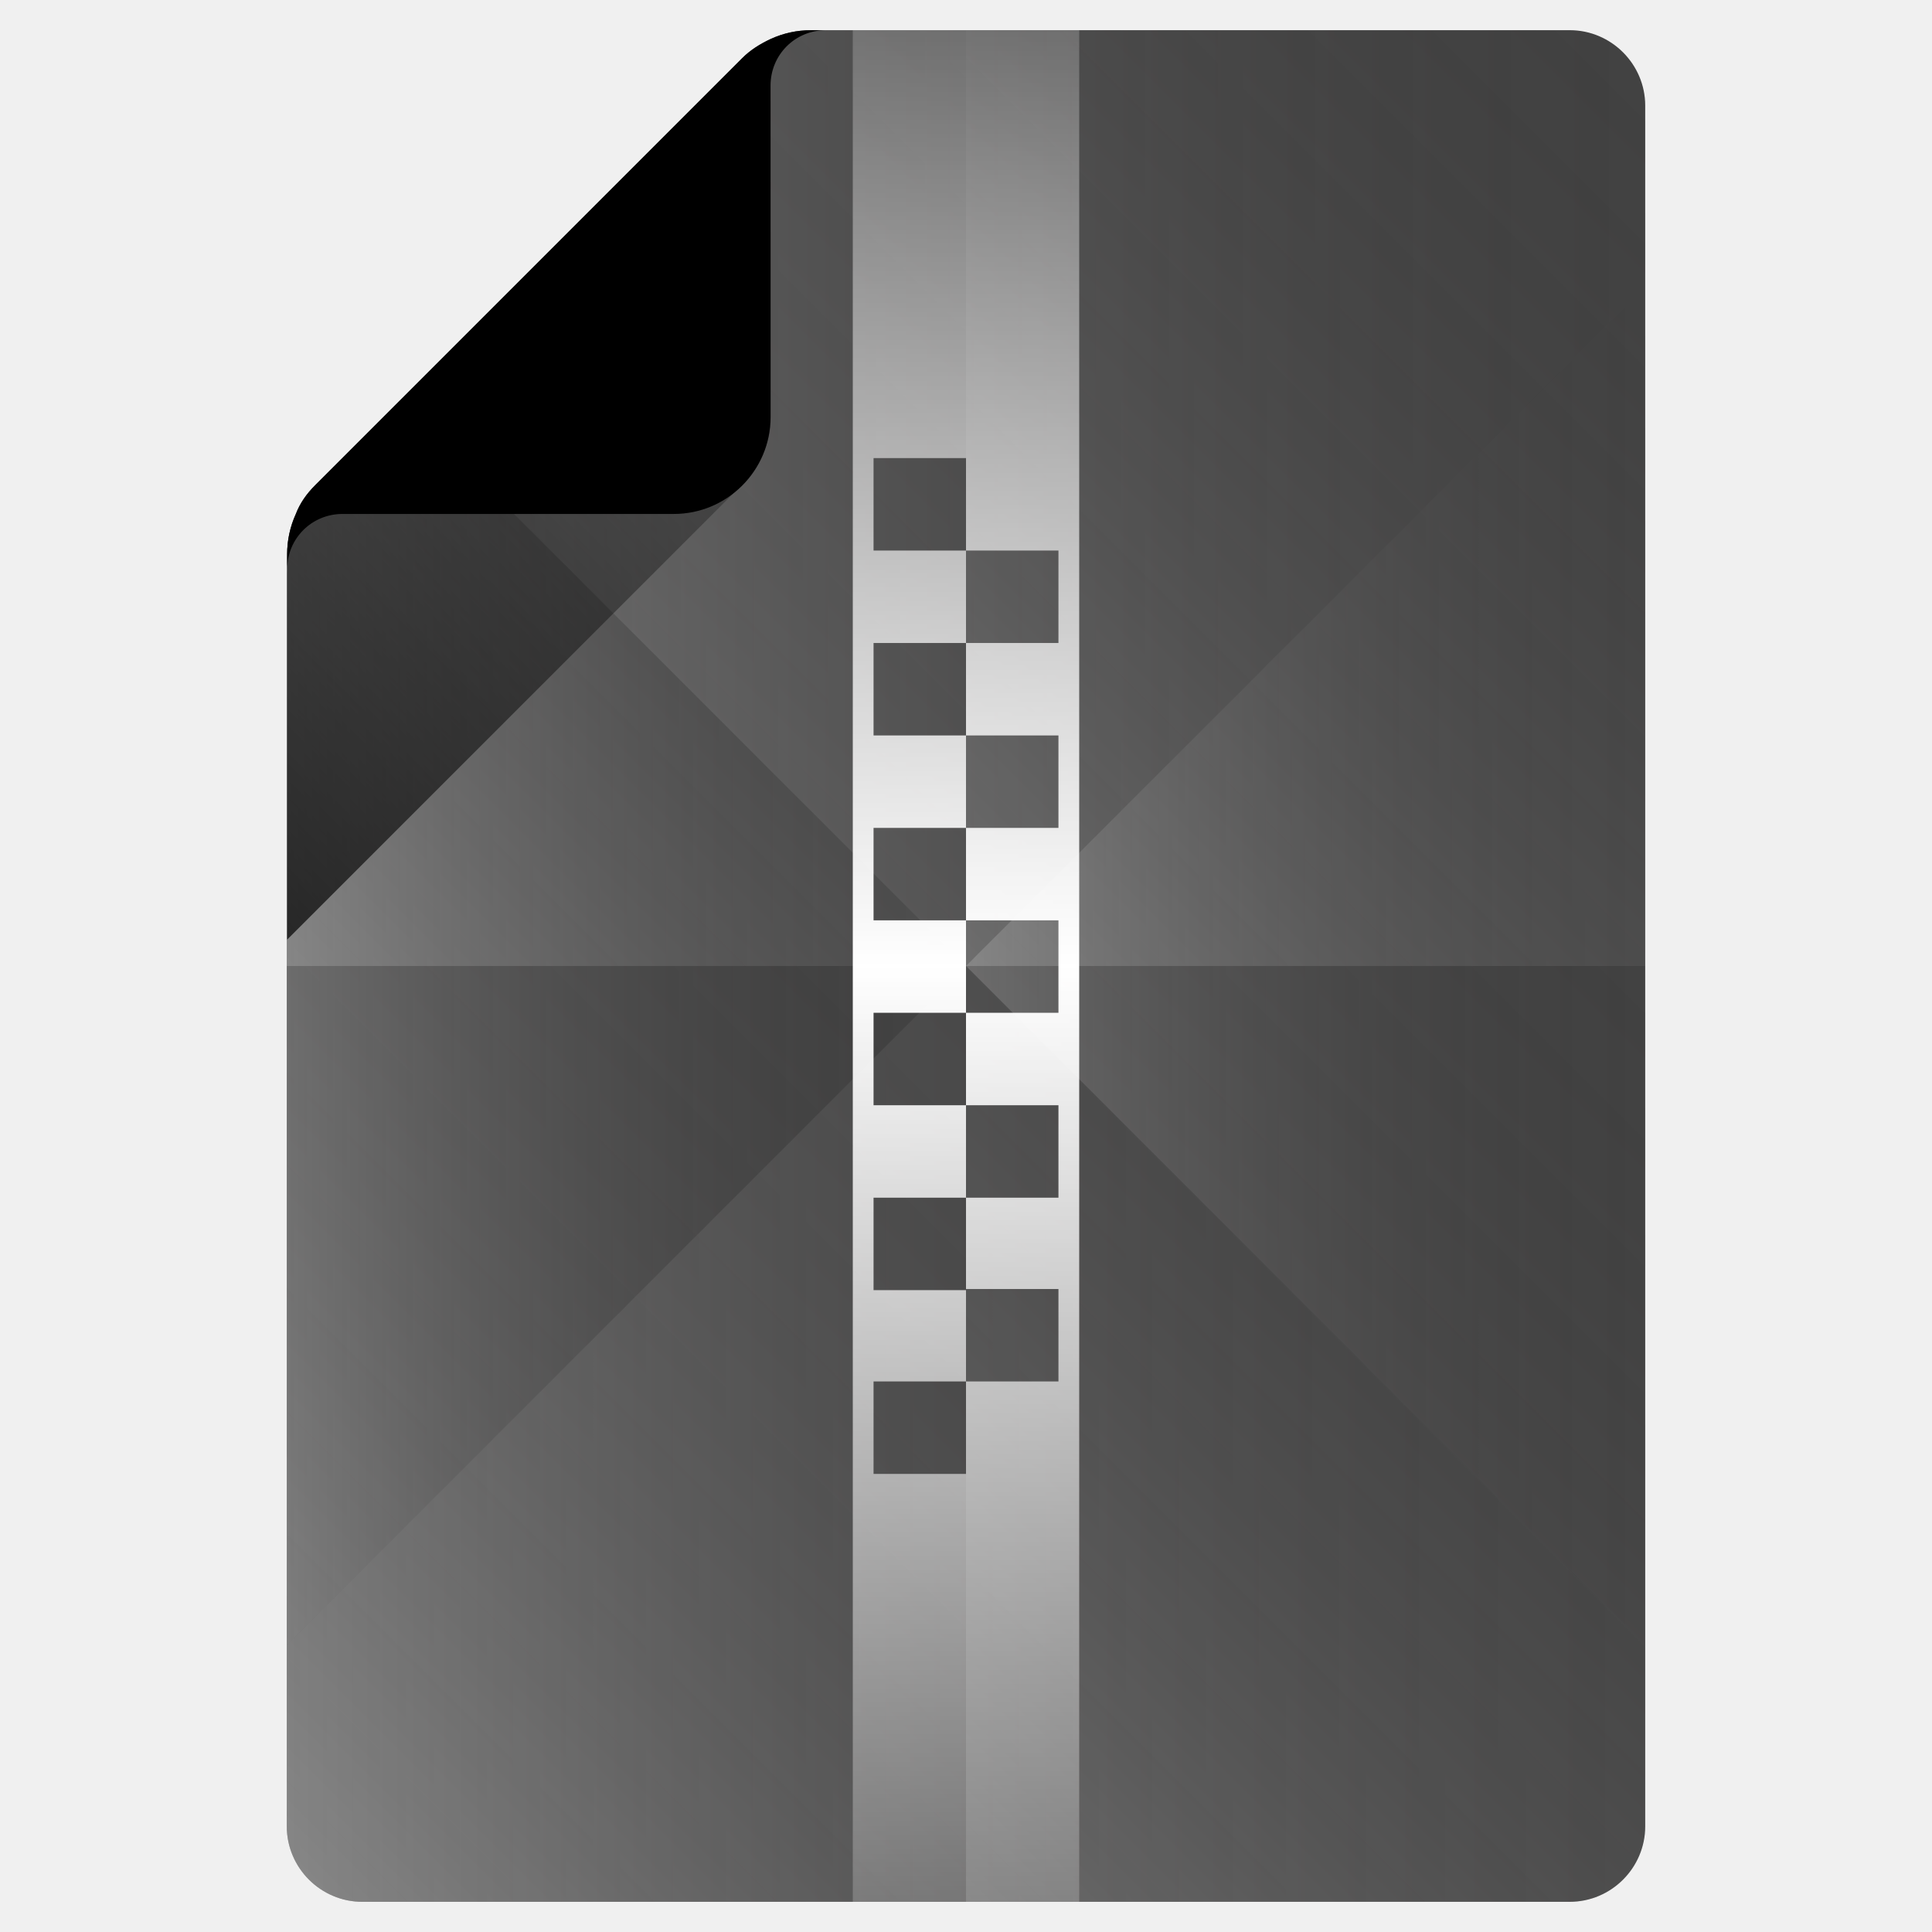
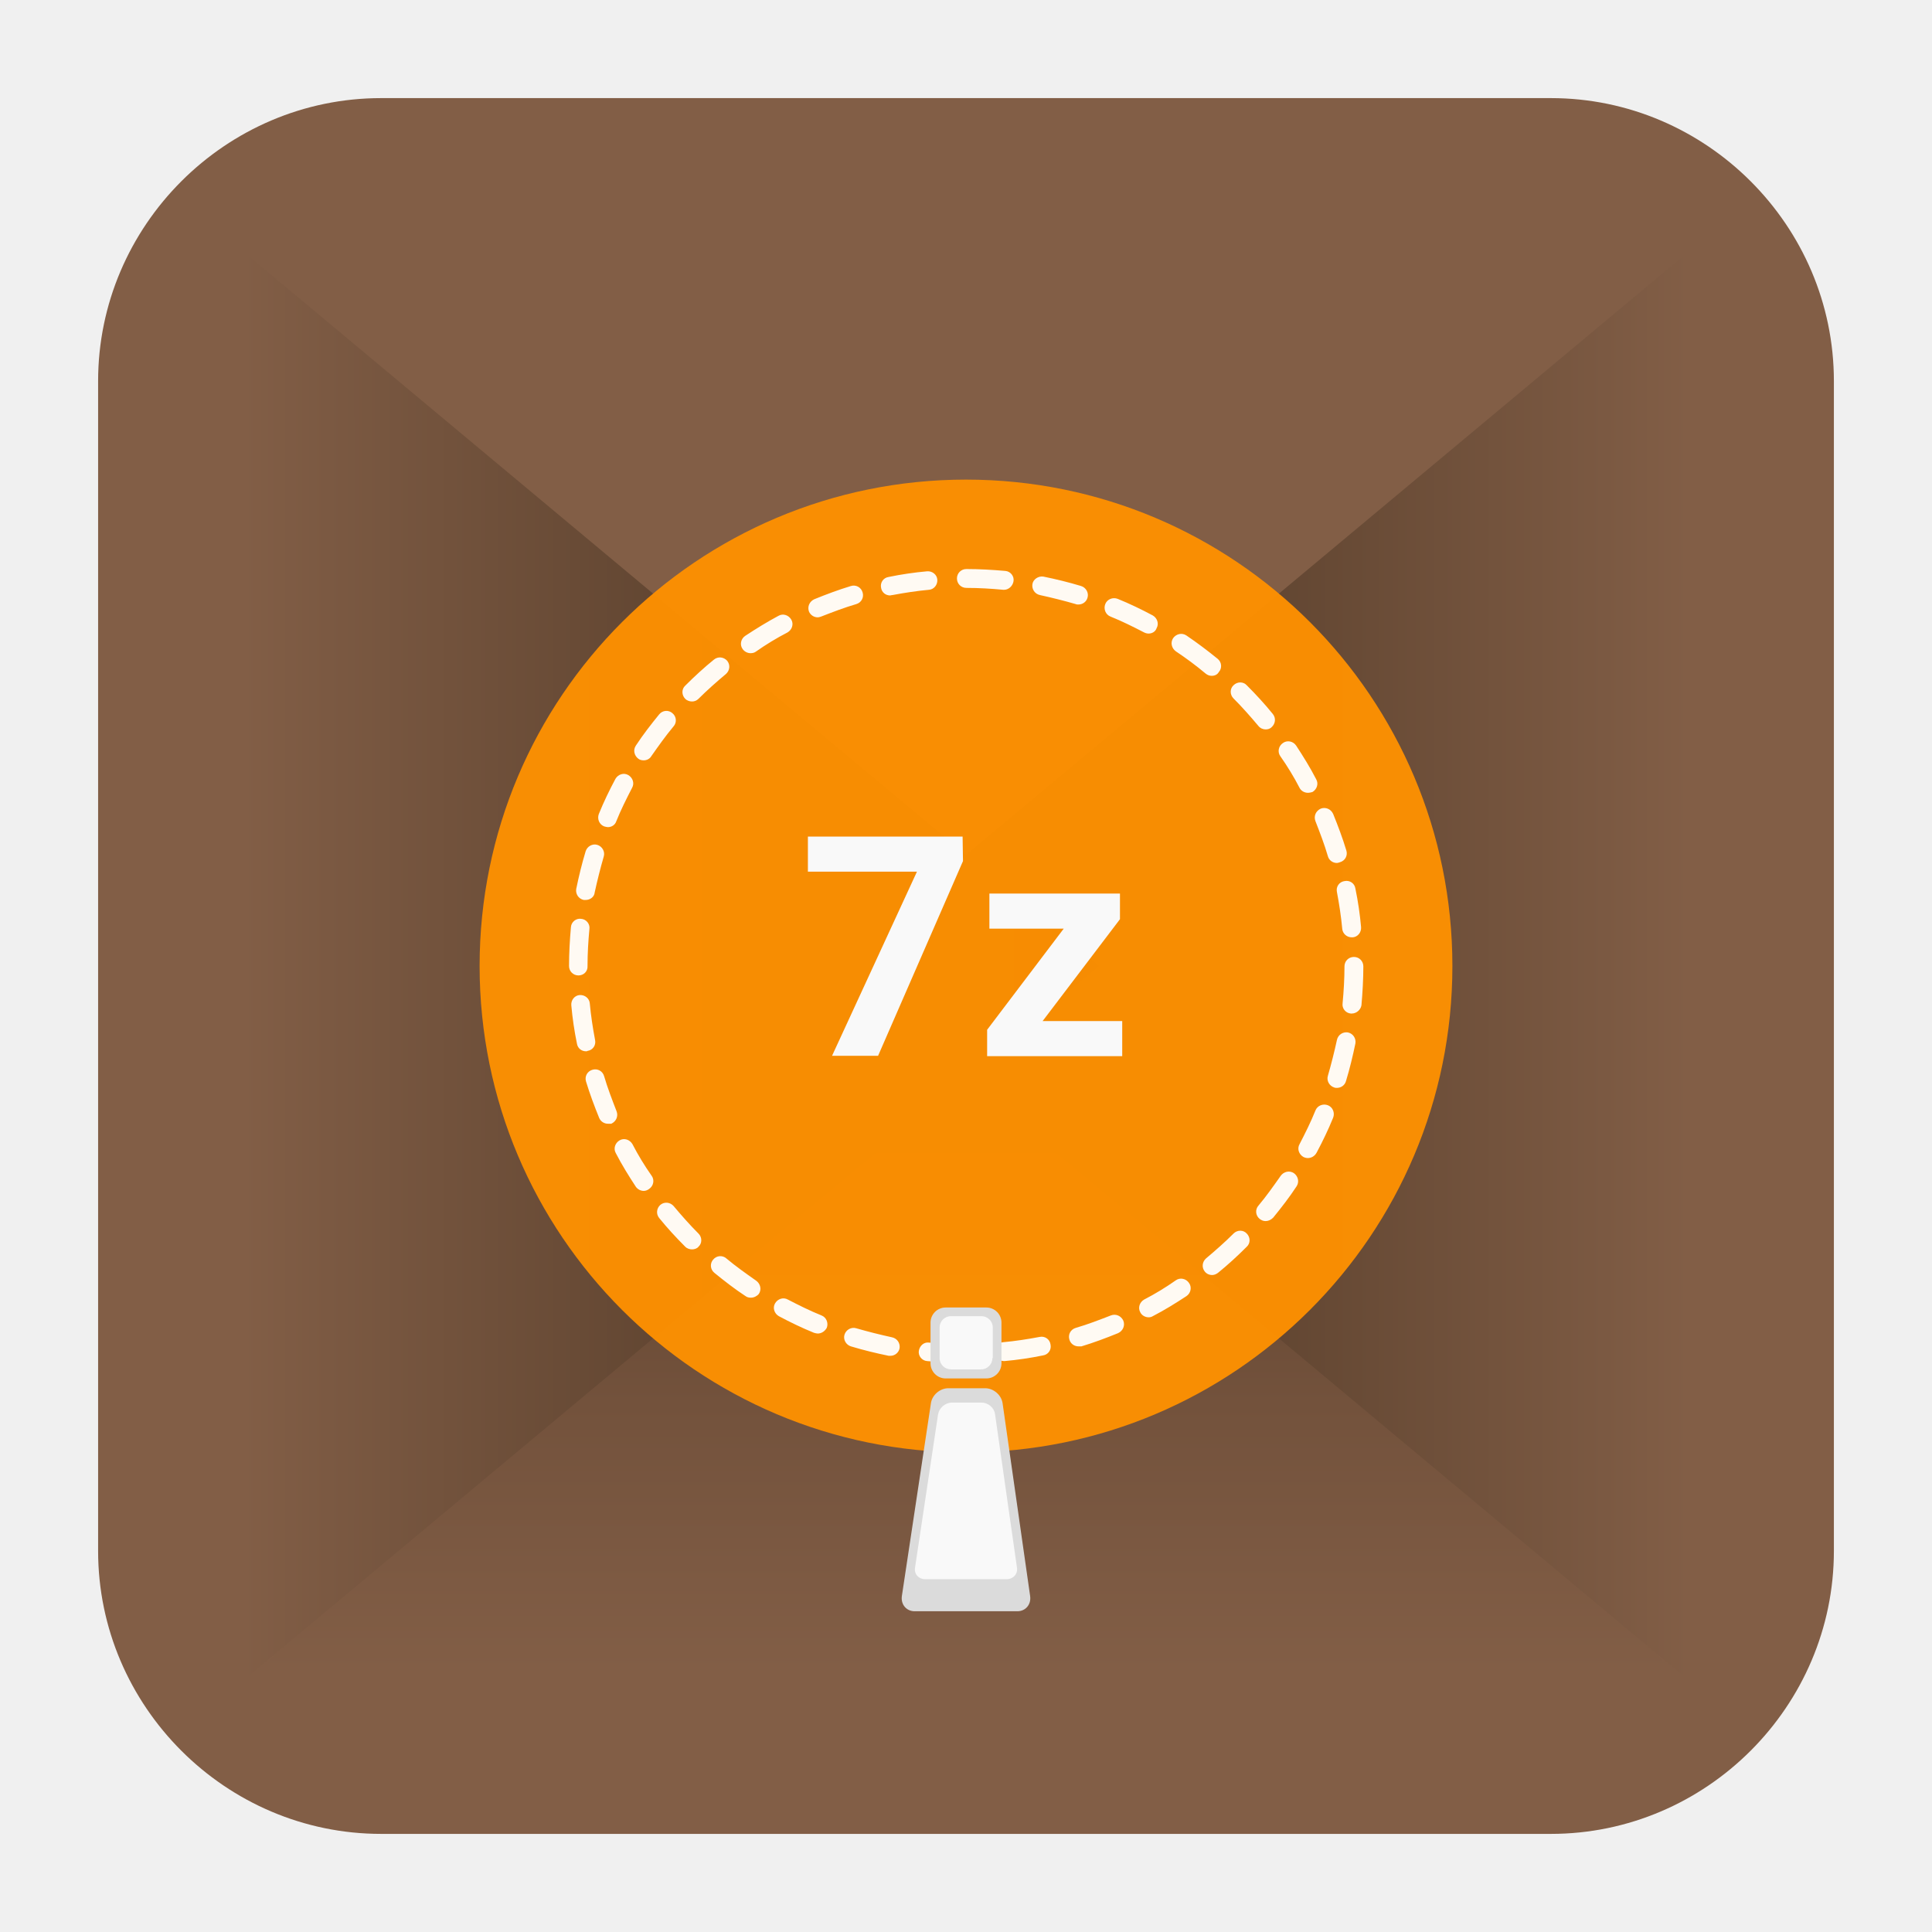
- <svg xmlns="http://www.w3.org/2000/svg" version="1.1" id="Layer_1" x="0px" y="0px" viewBox="0 0 512 512" enable-background="new 0 0 512 512" xml:space="preserve">
+ <svg xmlns="http://www.w3.org/2000/svg" version="1.1" id="Layer_2_1_" x="0px" y="0px" viewBox="0 0 512 512" style="enable-background:new 0 0 512 512;" xml:space="preserve">
+   <style type="text/css">
+ 	.st0{fill:#825E46;}
+ 	.st1{fill:url(#SVGID_1_);}
+ 	.st2{fill:url(#SVGID_2_);}
+ 	.st3{fill:url(#SVGID_3_);}
+ 	.st4{display:none;}
+ 	.st5{display:inline;opacity:0.95;enable-background:new    ;}
+ 	.st6{opacity:0.95;fill:#F45C08;enable-background:new    ;}
+ 	.st7{fill:#FFFFFF;}
+ 	.st8{display:inline;}
+ 	.st9{fill:#DBDBDB;}
+ 	.st10{fill:#F9F9F9;}
+ 	.st11{opacity:0.95;fill:#FF9100;enable-background:new    ;}
+ 	.st12{opacity:0.95;enable-background:new    ;}
+ </style>
+   <path class="st0" d="M411,486H101c-41.2,0-75-33.8-75-75V101c0-41.2,33.8-75,75-75h310c41.2,0,75,33.8,75,75v310  C486,452.2,452.2,486,411,486z" />
  <g>
-     <path fill="#424242" d="M416,8H219h-4.1c-3.7,0-7.3,0.8-10.6,2.3c-2.8,1.3-5.4,2.9-7.6,5.1L83.5,128.6c-2.2,2.2-4,4.7-5.1,7.6   c-1.5,3.3-2.3,6.9-2.3,10.6l-0.1,5.7V484c0,11,9,20,20,20h320c11,0,20-9,20-20V28C436,17,427,8,416,8z" />
-     <g>
-       <linearGradient id="SVGID_1_" gradientUnits="userSpaceOnUse" x1="91.025" y1="271.025" x2="305.025" y2="57.025">
-         <stop offset="0" style="stop-color:#FFFFFF;stop-opacity:0.2" />
-         <stop offset="1" style="stop-color:#231F20;stop-opacity:0" />
-       </linearGradient>
-       <path fill="url(#SVGID_1_)" d="M256,256V8h-37h-4.1c-3.7,0-7.3,0.8-10.6,2.3c-2.8,1.3-5.4,2.9-7.6,5.1L83.5,128.6    c-2.2,2.2-4,4.7-5.1,7.6c-1.5,3.3-2.3,6.9-2.3,10.6l-0.1,5.7V256H256z" />
-       <linearGradient id="SVGID_2_" gradientUnits="userSpaceOnUse" x1="239" y1="239" x2="447.125" y2="30.875">
-         <stop offset="0" style="stop-color:#FFFFFF;stop-opacity:0.2" />
-         <stop offset="1" style="stop-color:#231F20;stop-opacity:0" />
-       </linearGradient>
-       <path fill="url(#SVGID_2_)" d="M416,8H256v248h180V28C436,17,427,8,416,8z" />
-       <linearGradient id="SVGID_3_" gradientUnits="userSpaceOnUse" x1="64.875" y1="481.125" x2="273" y2="273">
-         <stop offset="0" style="stop-color:#FFFFFF;stop-opacity:0.2" />
-         <stop offset="1" style="stop-color:#231F20;stop-opacity:0" />
-       </linearGradient>
-       <path fill="url(#SVGID_3_)" d="M76,484c0,11,9,20,20,20h160V256H76V484z" />
-       <linearGradient id="SVGID_4_" gradientUnits="userSpaceOnUse" x1="236.062" y1="484.062" x2="450.062" y2="270.062">
-         <stop offset="0" style="stop-color:#FFFFFF;stop-opacity:0.2" />
-         <stop offset="1" style="stop-color:#231F20;stop-opacity:0" />
-       </linearGradient>
-       <path fill="url(#SVGID_4_)" d="M256,256v248h160c11,0,20-9,20-20V256H256z" />
+     <linearGradient id="SVGID_1_" gradientUnits="userSpaceOnUse" x1="256" y1="443" x2="256" y2="227.3">
+       <stop offset="0" style="stop-color:#825E46" />
+       <stop offset="0.329" style="stop-color:#73523C" />
+       <stop offset="0.962" style="stop-color:#4B3423" />
+       <stop offset="1" style="stop-color:#483221" />
+     </linearGradient>
+     <polygon class="st1" points="68.9,443 256,227.3 443.1,443  " />
+     <linearGradient id="SVGID_2_" gradientUnits="userSpaceOnUse" x1="220.7" y1="256" x2="447.6" y2="256">
+       <stop offset="0" style="stop-color:#483221" />
+       <stop offset="0.312" style="stop-color:#563D2A" />
+       <stop offset="0.902" style="stop-color:#7B5942" />
+       <stop offset="1" style="stop-color:#825E46" />
+     </linearGradient>
+     <polygon class="st2" points="447.6,445.4 220.7,256 447.6,66.6  " />
+     <linearGradient id="SVGID_3_" gradientUnits="userSpaceOnUse" x1="64.4" y1="256" x2="291.3" y2="256">
+       <stop offset="0" style="stop-color:#825E46" />
+       <stop offset="9.840000e-02" style="stop-color:#7B5942" />
+       <stop offset="0.688" style="stop-color:#563D2A" />
+       <stop offset="1" style="stop-color:#483221" />
+     </linearGradient>
+     <polygon class="st3" points="64.4,445.4 291.3,256 64.4,66.6  " />
+   </g>
+   <g class="st4">
+     <g class="st5">
+       <circle class="st6" cx="256" cy="250.1" r="129.8" />
+       <path class="st7" d="M253.2,353L253.2,353c-3.4,0-6.8-0.1-10.1-0.3c-1.4-0.1-2.5-1.2-2.4-2.6s1.2-2.5,2.6-2.4    c3.3,0.1,6.6,0.2,9.9,0.3c1.4,0,2.5,1.2,2.5,2.6C255.8,351.9,254.6,353,253.2,353z M265.2,352.9c-1.4,0-2.5-1.1-2.5-2.5    s1.1-2.6,2.5-2.6c3.3-0.1,6.6-0.3,9.9-0.5c1.4-0.1,2.6,1,2.7,2.4s-1,2.6-2.4,2.7C272.1,352.6,268.7,352.7,265.2,352.9    C265.3,352.9,265.3,352.9,265.2,352.9z M231.3,351.9c-0.1,0-0.2,0-0.2,0c-3.4-0.3-6.8-0.7-10-1.1c-1.4-0.2-2.4-1.5-2.2-2.9    s1.5-2.4,2.9-2.2c3.2,0.4,6.5,0.8,9.8,1.1c1.4,0.1,2.4,1.4,2.3,2.8C233.7,350.9,232.6,351.9,231.3,351.9z M287.2,351.2    c-1.3,0-2.4-0.9-2.5-2.2c-0.2-1.4,0.8-2.7,2.2-2.8c3.3-0.4,6.6-0.9,9.8-1.4c1.4-0.2,2.7,0.7,2.9,2.1c0.2,1.4-0.7,2.7-2.1,2.9    c-3.2,0.5-6.6,1-10,1.4C287.4,351.2,287.3,351.2,287.2,351.2z M209.5,348.8c-0.2,0-0.3,0-0.5,0c-3.5-0.7-6.8-1.5-9.9-2.3    c-1.4-0.4-2.1-1.8-1.8-3.1c0.4-1.4,1.8-2.1,3.1-1.8c3,0.8,6.2,1.6,9.6,2.3c1.4,0.3,2.3,1.6,2,3C211.8,348,210.7,348.8,209.5,348.8    z M308.8,347.4c-1.1,0-2.2-0.8-2.5-1.9c-0.3-1.4,0.5-2.7,1.9-3.1c3.3-0.8,6.5-1.7,9.4-2.7c1.3-0.5,2.8,0.3,3.2,1.6    s-0.3,2.8-1.6,3.2c-3,1-6.3,2-9.8,2.8C309.2,347.4,309,347.4,308.8,347.4z M188.4,342.7c-0.3,0-0.7-0.1-1-0.2    c-3.5-1.5-6.7-3.1-9.3-4.8c-1.2-0.8-1.5-2.3-0.7-3.5s2.3-1.5,3.5-0.7c2.4,1.5,5.2,3,8.5,4.3c1.3,0.5,1.9,2,1.4,3.3    C190.4,342.1,189.4,342.7,188.4,342.7z M329.4,339.9c-0.9,0-1.8-0.5-2.2-1.3c-0.7-1.2-0.2-2.8,1-3.4c3.1-1.7,5.6-3.5,7.5-5.4    c1-1,2.6-1,3.6,0s1,2.6,0,3.6c-2.2,2.2-5.1,4.3-8.7,6.2C330.2,339.8,329.8,339.9,329.4,339.9z M171,329.8c-0.8,0-1.6-0.4-2.1-1.1    c-1.8-2.6-3.4-5.7-5-9.2c-0.6-1.3,0-2.8,1.3-3.3s2.8,0,3.3,1.3c1.4,3.2,2.9,6,4.5,8.4c0.8,1.2,0.5,2.7-0.7,3.5    C172,329.7,171.5,329.8,171,329.8z M344.2,324.3c-0.4,0-0.8-0.1-1.1-0.3c-1.3-0.6-1.8-2.1-1.1-3.4c1.3-2.6,2.5-5.6,3.7-8.9    c0.5-1.3,1.9-2,3.2-1.6c1.3,0.5,2,1.9,1.6,3.2c-1.2,3.5-2.5,6.7-3.9,9.6C346,323.8,345.1,324.3,344.2,324.3z M162.4,309.7    c-1.1,0-2.1-0.7-2.4-1.8c-0.9-3.1-1.7-6.4-2.4-9.9c-0.3-1.4,0.6-2.7,2-3s2.7,0.6,3,2c0.7,3.4,1.5,6.6,2.3,9.5    c0.4,1.3-0.4,2.7-1.8,3.1C162.8,309.7,162.6,309.7,162.4,309.7z M351.2,303.5c-0.2,0-0.4,0-0.6-0.1c-1.4-0.3-2.2-1.7-1.9-3    c0.7-3,1.4-6.3,1.9-9.7c0.2-1.4,1.5-2.3,2.9-2.1c1.4,0.2,2.3,1.5,2.1,2.9c-0.6,3.5-1.3,6.8-2,9.9    C353.4,302.7,352.4,303.5,351.2,303.5z M158,288.2c-1.2,0-2.3-0.9-2.5-2.2c-0.5-3.2-0.9-6.6-1.2-10c-0.1-1.4,0.9-2.6,2.3-2.8    c1.4-0.1,2.6,0.9,2.8,2.3c0.3,3.3,0.7,6.7,1.2,9.8c0.2,1.4-0.8,2.7-2.2,2.9C158.2,288.2,158.1,288.2,158,288.2z M354.8,281.9    c-0.1,0-0.2,0-0.3,0c-1.4-0.2-2.4-1.4-2.2-2.8c0.4-3.2,0.7-6.5,0.9-9.9c0.1-1.4,1.3-2.5,2.7-2.4c1.4,0.1,2.5,1.3,2.4,2.7    c-0.2,3.4-0.5,6.8-0.9,10.1C357.2,280.9,356.1,281.9,354.8,281.9z M155.9,266.3c-1.3,0-2.5-1.1-2.5-2.4c-0.2-3.3-0.3-6.7-0.3-10.1    c0-1.4,1.1-2.6,2.5-2.6l0,0c1.4,0,2.5,1.1,2.5,2.5c0,3.3,0.1,6.6,0.3,9.9c0.1,1.4-1,2.6-2.4,2.7C156,266.3,156,266.3,155.9,266.3z     M356.3,259.9C356.3,259.9,356.2,259.9,356.3,259.9c-1.5,0-2.6-1.2-2.5-2.6c0.1-2.4,0.1-4.8,0.1-7.2c0-0.9,0-1.8,0-2.7    c0-1.4,1.1-2.5,2.5-2.6l0,0c1.4,0,2.5,1.1,2.5,2.5c0,0.9,0,1.8,0,2.7c0,2.4,0,4.9-0.1,7.4C358.8,258.8,357.7,259.9,356.3,259.9z     M155.7,244.3L155.7,244.3c-1.5,0-2.6-1.2-2.5-2.6c0.1-3.4,0.3-6.8,0.5-10.1c0.1-1.4,1.3-2.5,2.7-2.4s2.5,1.3,2.4,2.7    c-0.2,3.2-0.4,6.6-0.5,9.9C158.2,243.3,157.1,244.3,155.7,244.3z M356,237.9c-1.3,0-2.5-1-2.5-2.4c-0.2-3.3-0.4-6.7-0.7-9.9    c-0.1-1.4,0.9-2.6,2.3-2.8c1.4-0.1,2.6,0.9,2.8,2.3c0.3,3.3,0.5,6.7,0.7,10.1c0.1,1.4-1,2.6-2.4,2.7    C356.1,237.9,356,237.9,356,237.9z M157.3,222.4c-0.1,0-0.2,0-0.3,0c-1.4-0.2-2.4-1.4-2.2-2.8c0.4-3.4,0.9-6.8,1.4-10    c0.2-1.4,1.5-2.3,2.9-2.1s2.3,1.5,2.1,2.9c-0.5,3.1-1,6.4-1.4,9.8C159.7,221.5,158.6,222.4,157.3,222.4z M353.9,216.1    c-1.2,0-2.3-0.9-2.5-2.2c-0.5-3.4-1.1-6.6-1.7-9.7c-0.3-1.4,0.6-2.7,2-3s2.7,0.6,3,2c0.6,3.2,1.2,6.5,1.7,10    c0.2,1.4-0.8,2.7-2.1,2.9C354.1,216.1,354,216.1,353.9,216.1z M161,200.8c-0.2,0-0.4,0-0.6-0.1c-1.4-0.3-2.2-1.7-1.9-3.1    c0.8-3.5,1.8-6.8,2.8-9.8c0.4-1.3,1.9-2.1,3.2-1.6c1.3,0.4,2.1,1.9,1.6,3.2c-1,2.9-1.8,6.1-2.6,9.4    C163.2,200,162.2,200.8,161,200.8z M349.4,194.6c-1.1,0-2.1-0.7-2.4-1.8c-1-3.3-2-6.4-3.2-9.2c-0.5-1.3,0.1-2.8,1.4-3.3    s2.8,0.1,3.3,1.4c1.2,2.9,2.3,6.2,3.4,9.7c0.4,1.3-0.4,2.8-1.7,3.1C349.8,194.5,349.6,194.6,349.4,194.6z M168.3,180.1    c-0.4,0-0.8-0.1-1.2-0.3c-1.2-0.6-1.7-2.2-1.1-3.4c1.8-3.5,3.8-6.5,6-8.8c1-1,2.6-1.1,3.6-0.1s1.1,2.6,0.1,3.6    c-1.8,2-3.6,4.6-5.2,7.7C170.1,179.6,169.2,180.1,168.3,180.1z M340.4,174.6c-0.8,0-1.6-0.4-2.1-1c-0.9-1.2-1.8-2.3-2.7-3.2    c-1.1-1.1-2.4-2.1-3.8-3.1c-1.2-0.8-1.4-2.4-0.7-3.5c0.8-1.2,2.4-1.4,3.5-0.7c1.7,1.2,3.3,2.4,4.6,3.7c1.1,1.1,2.2,2.4,3.2,3.8    c0.8,1.1,0.6,2.7-0.6,3.5C341.5,174.4,340.9,174.6,340.4,174.6z M183.5,164.8c-0.9,0-1.8-0.5-2.3-1.4c-0.6-1.2-0.2-2.8,1.1-3.4    c2.8-1.4,6-2.8,9.5-4c1.3-0.5,2.8,0.2,3.2,1.6c0.5,1.3-0.2,2.8-1.6,3.2c-3.3,1.2-6.3,2.4-8.9,3.8    C184.3,164.7,183.9,164.8,183.5,164.8z M322.7,162.2c-0.3,0-0.6-0.1-0.9-0.2c-2.8-1.1-5.9-2.2-9.2-3.1c-1.3-0.4-2.1-1.8-1.7-3.1    s1.8-2.1,3.1-1.7c3.5,1,6.8,2.1,9.7,3.3c1.3,0.5,1.9,2,1.4,3.3C324.6,161.6,323.7,162.2,322.7,162.2z M204.2,157.6    c-1.1,0-2.2-0.8-2.5-1.9c-0.3-1.4,0.5-2.7,1.9-3.1c3.1-0.7,6.5-1.4,9.9-2c1.4-0.2,2.7,0.7,2.9,2.1c0.2,1.4-0.7,2.7-2.1,2.9    c-3.4,0.6-6.6,1.2-9.6,2C204.6,157.6,204.4,157.6,204.2,157.6z M301.5,156.3c-0.2,0-0.3,0-0.5,0c-3.1-0.6-6.4-1.1-9.7-1.6    c-1.4-0.2-2.4-1.5-2.2-2.9c0.2-1.4,1.5-2.3,2.9-2.2c3.4,0.5,6.8,1,10,1.7c1.4,0.3,2.3,1.6,2,3    C303.8,155.4,302.7,156.3,301.5,156.3z M225.9,153.9c-1.3,0-2.4-1-2.5-2.2c-0.2-1.4,0.8-2.6,2.2-2.8c3.3-0.4,6.7-0.7,10.1-0.9    c1.4-0.1,2.6,0.9,2.7,2.3s-0.9,2.6-2.3,2.7c-3.3,0.2-6.6,0.6-9.8,0.9C226.1,153.9,226,153.9,225.9,153.9z M279.8,153.3    c-0.1,0-0.1,0-0.2,0c-3.2-0.3-6.6-0.5-9.9-0.7c-1.4-0.1-2.5-1.3-2.4-2.7s1.3-2.5,2.7-2.4c3.4,0.2,6.8,0.4,10.1,0.7    c1.4,0.1,2.4,1.4,2.3,2.7C282.2,152.3,281.1,153.3,279.8,153.3z M247.8,152.4c-1.4,0-2.5-1.1-2.5-2.5s1.1-2.6,2.5-2.6    c3.3-0.1,6.7-0.1,10.1-0.1c1.4,0,2.5,1.1,2.5,2.6c0,1.4-1.1,2.5-2.5,2.5l0,0C254.5,152.2,251.1,152.3,247.8,152.4L247.8,152.4z" />
    </g>
-     <g>
-       <linearGradient id="SVGID_5_" gradientUnits="userSpaceOnUse" x1="76" y1="271.025" x2="256" y2="271.025">
-         <stop offset="0" style="stop-color:#FFFFFF;stop-opacity:0.2" />
-         <stop offset="1" style="stop-color:#231F20;stop-opacity:0" />
-       </linearGradient>
-       <path fill="url(#SVGID_5_)" d="M256,256L106,106l-22.5,22.5c-2.2,2.2-4,4.7-5.1,7.6c-1.5,3.3-2.3,6.9-2.3,10.6l-0.1,5.7V436    L256,256z" />
-       <linearGradient id="SVGID_6_" gradientUnits="userSpaceOnUse" x1="106.05" y1="132" x2="436" y2="132">
-         <stop offset="0" style="stop-color:#FFFFFF;stop-opacity:0.2" />
-         <stop offset="1" style="stop-color:#231F20;stop-opacity:0" />
-       </linearGradient>
-       <path fill="url(#SVGID_6_)" d="M256,256L436,76V28c0-11-9-20-20-20H219h-4.1c-3.7,0-7.3,0.8-10.6,2.3c-2.8,1.3-5.4,2.9-7.6,5.1    L106,106L256,256z" />
-       <linearGradient id="SVGID_7_" gradientUnits="userSpaceOnUse" x1="76" y1="380" x2="436" y2="380">
-         <stop offset="0" style="stop-color:#FFFFFF;stop-opacity:0.2" />
-         <stop offset="1" style="stop-color:#231F20;stop-opacity:0" />
-       </linearGradient>
-       <path fill="url(#SVGID_7_)" d="M436,484v-48L256,256L76,436v48c0,11,9,20,20,20h320C427,504,436,495,436,484z" />
-       <linearGradient id="SVGID_8_" gradientUnits="userSpaceOnUse" x1="256" y1="256" x2="436" y2="256">
-         <stop offset="0" style="stop-color:#FFFFFF;stop-opacity:0.2" />
-         <stop offset="1" style="stop-color:#231F20;stop-opacity:0" />
-       </linearGradient>
-       <polygon fill="url(#SVGID_8_)" points="436,436 436,76 256,256   " />
-     </g>
-     <linearGradient id="SVGID_9_" gradientUnits="userSpaceOnUse" x1="95.8" y1="-70.4" x2="462.7" y2="-437.3" gradientTransform="matrix(0.5 0 0 0.5 0 256)">
-       <stop offset="0" style="stop-color:#000000" />
-       <stop offset="1" style="stop-color:#000000;stop-opacity:0" />
-     </linearGradient>
-     <path opacity="0.7" fill="url(#SVGID_9_)" enable-background="new    " d="M196.7,15.6L83.5,128.8c-2.2,2.2-4,4.7-5.1,7.6   c-1.5,3.3-2.3,6.9-2.3,10.6v102l120.6-120.6c4.9-4.9,7.6-11.3,7.6-18.1v-100C201.5,11.6,198.9,13.4,196.7,15.6z" />
-     <path fill="#000000" d="M214.9,8c-3.7,0-7.3,0.8-10.6,2.3c-2.8,1.3-5.4,2.9-7.6,5.1L83.5,128.6c-2.2,2.2-4,4.7-5.1,7.6   c-1.5,3.3-2.3,6.9-2.3,10.6v4.1c0-8.2,6.5-14.7,14.7-14.7h87.8c14.1,0,25.6-11.5,25.6-25.6V22.7c0-8.2,6.5-14.7,14.7-14.7H214.9z" />
-   </g>
-   <g display="none">
-     <rect x="231.5" y="107.4" display="inline" fill="#FFFFFF" width="24.5" height="24.5" />
-     <rect x="231.5" y="156.4" display="inline" fill="#FFFFFF" width="24.5" height="24.5" />
-     <rect x="231.5" y="205.4" display="inline" fill="#FFFFFF" width="24.5" height="24.5" />
-     <rect x="231.5" y="254.4" display="inline" fill="#FFFFFF" width="24.5" height="24.5" />
-     <g display="inline">
-       <rect x="256" y="131.9" fill="#FFFFFF" width="24.5" height="24.5" />
-       <rect x="256" y="180.9" fill="#FFFFFF" width="24.5" height="24.5" />
-       <rect x="256" y="229.9" fill="#FFFFFF" width="24.5" height="24.5" />
-       <rect x="256" y="278.9" fill="#FFFFFF" width="24.5" height="24.5" />
-     </g>
-     <rect x="231.5" y="303.4" display="inline" fill="#FFFFFF" width="24.5" height="24.5" />
-     <rect x="256" y="327.6" display="inline" fill="#FFFFFF" width="24.5" height="24.5" />
-     <rect x="231.5" y="352.1" display="inline" fill="#FFFFFF" width="24.5" height="24.5" />
-   </g>
-   <rect x="226" y="8" display="none" fill="#FFFFFF" width="60" height="496" />
-   <linearGradient id="SVGID_10_" gradientUnits="userSpaceOnUse" x1="256" y1="504" x2="256" y2="8">
-     <stop offset="0" style="stop-color:#FFFFFF;stop-opacity:0.2" />
-     <stop offset="0.5" style="stop-color:#FFFFFF" />
-     <stop offset="1" style="stop-color:#FFFFFF;stop-opacity:0.2" />
-   </linearGradient>
-   <path fill="url(#SVGID_10_)" d="M226,8v496h60V8H226z M280.5,170.4H256v24.5h24.5v24.5H256v24.5h24.5v24.5H256v24.5h24.5v24.5H256  v24.2h24.5v24.5H256v24.5h-24.5v-24.5H256v-24.2h-24.5v-24.5H256v-24.5h-24.5v-24.5H256v-24.5h-24.5v-24.5H256v-24.5h-24.5v-24.5  H256v-24.5h-24.5v-24.5H256v24.5h24.5V170.4z" />
-   <g id="g108" display="none">
-     <g id="g146" transform="translate(270.7294,111.5949)" display="inline">
-       <path id="path148" fill="#DBDBDB" d="M4,376.9c0.4,2.4-1.4,4.4-3.8,4.4h-29.8c-2.4,0-4.1-2-3.8-4.4l8.4-56.1    c0.4-2.4,2.6-4.4,5.1-4.4h10.8c2.4,0,4.7,1.9,5,4.4L4,376.9z" />
-     </g>
-     <g id="g150" transform="translate(264.1354,165.0223)" display="inline">
-       <path id="path152" fill="#DBDBDB" d="M2.2,255.7c0,2.4-2,4.4-4.4,4.4H-14c-2.4,0-4.4-2-4.4-4.4v-11.9c0-2.4,2-4.4,4.4-4.4h11.9    c2.4,0,4.4,2,4.4,4.4v11.9H2.2z" />
-     </g>
-     <g id="g154" transform="translate(262.0619,166.2135)" display="inline">
-       <path id="path156" fill="#F9F9F9" d="M1.7,253c0,1.8-1.4,3.2-3.2,3.2h-8.9c-1.8,0-3.2-1.4-3.2-3.2v-8.9c0-1.8,1.4-3.2,3.2-3.2h8.9    c1.8,0,3.2,1.4,3.2,3.2V253z" />
-     </g>
-     <g id="g158" transform="translate(267.7075,118.2056)" display="inline">
-       <path id="path160" fill="#F9F9F9" d="M3.2,361.9c0.3,1.9-1.1,3.5-3,3.5h-23.8c-1.9,0-3.2-1.5-2.9-3.5l6.6-44.6    c0.3-1.9,2.1-3.4,4-3.4h8.6c1.9,0,3.7,1.6,4,3.4L3.2,361.9z" />
+     <g class="st8">
+       <path class="st9" d="M273,417c0.3,2.2-1.2,4-3.4,4h-27.2c-2.2,0-3.7-1.8-3.4-4l7.7-51.1c0.3-2.2,2.4-4,4.6-4h9.8    c2.2,0,4.3,1.8,4.6,4L273,417z" />
+       <g>
+         <path class="st9" d="M265.4,355.3c0,2.2-1.8,4-4,4h-10.8c-2.2,0-4-1.8-4-4v-10.8c0-2.2,1.8-4,4-4h10.8c2.2,0,4,1.8,4,4V355.3z" />
+         <path class="st10" d="M263,353.9c0,1.6-1.3,3-3,3h-8c-1.6,0-3-1.3-3-3v-8.1c0-1.6,1.3-3,3-3h8.1c1.6,0,3,1.3,3,3v8.1H263z" />
+       </g>
+       <path class="st10" d="M269.5,409.4c0.3,1.7-1,3.1-2.7,3.1h-21.6c-1.8,0-3-1.4-2.7-3.1l6.1-40.6c0.3-1.7,1.9-3.1,3.7-3.1h7.8    c1.8,0,3.4,1.4,3.6,3.1L269.5,409.4z" />
    </g>
  </g>
+   <circle class="st11" cx="256" cy="256" r="128.9" />
+   <g class="st12">
+     <g>
+       <path class="st7" d="M256,361.2C256,361.2,256,361.2,256,361.2c-3.5,0-6.9-0.2-10.3-0.5c-1.4-0.1-2.4-1.4-2.2-2.7s1.3-2.4,2.7-2.2    c3.2,0.3,6.5,0.5,9.8,0.5c0,0,0.1,0,0.1,0c1.3,0,2.4,1.1,2.4,2.5C258.5,360.1,257.4,361.2,256,361.2z M266.1,360.7    c-1.3,0-2.4-1-2.5-2.3c-0.1-1.4,0.9-2.6,2.2-2.7c3.3-0.3,6.5-0.8,9.7-1.4c1.4-0.3,2.7,0.6,2.9,2c0.3,1.4-0.6,2.7-2,2.9    c-3.4,0.7-6.8,1.2-10.2,1.5C266.2,360.7,266.2,360.7,266.1,360.7z M236,359.3c-0.2,0-0.3,0-0.5,0c-3.4-0.7-6.7-1.5-10-2.5    c-1.3-0.4-2.1-1.8-1.7-3.1c0.4-1.3,1.8-2.1,3.1-1.7c3.1,0.9,6.3,1.7,9.5,2.4c1.4,0.3,2.2,1.6,2,2.9    C238.2,358.4,237.2,359.3,236,359.3z M285.8,356.8c-1.1,0-2.1-0.7-2.4-1.8c-0.4-1.3,0.3-2.7,1.7-3.1c3.1-0.9,6.2-2.1,9.3-3.3    c1.3-0.5,2.7,0.1,3.3,1.4c0.5,1.3-0.1,2.7-1.4,3.3c-3.2,1.3-6.4,2.5-9.7,3.5C286.3,356.8,286.1,356.8,285.8,356.8z M216.7,353.4    c-0.3,0-0.6-0.1-1-0.2c-3.2-1.3-6.3-2.8-9.3-4.4c-1.2-0.7-1.7-2.2-1-3.4c0.7-1.2,2.2-1.7,3.4-1c2.9,1.5,5.9,3,8.9,4.2    c1.3,0.5,1.9,2,1.4,3.3C218.6,352.8,217.7,353.4,216.7,353.4z M304.4,349.1c-0.9,0-1.8-0.5-2.2-1.3c-0.7-1.2-0.2-2.7,1-3.4    c2.9-1.5,5.7-3.2,8.4-5.1c1.1-0.8,2.7-0.5,3.5,0.7c0.8,1.1,0.5,2.7-0.7,3.5c-2.9,1.9-5.8,3.7-8.9,5.3    C305.2,349,304.8,349.1,304.4,349.1z M199,343.9c-0.5,0-1-0.1-1.4-0.4c-2.9-1.9-5.6-4-8.3-6.2c-1.1-0.9-1.2-2.5-0.3-3.5    c0.9-1.1,2.5-1.2,3.5-0.3c2.5,2.1,5.2,4,7.9,5.9c1.1,0.8,1.5,2.3,0.7,3.5C200.6,343.5,199.8,343.9,199,343.9z M321.2,337.9    c-0.7,0-1.4-0.3-1.9-0.9c-0.9-1.1-0.7-2.6,0.3-3.5c2.5-2.1,5-4.3,7.3-6.6c1-1,2.6-1,3.5,0c1,1,1,2.6,0,3.5c-2.4,2.4-5,4.8-7.6,6.9    C322.3,337.7,321.7,337.9,321.2,337.9z M183.4,331.1c-0.6,0-1.3-0.2-1.8-0.7c-2.4-2.4-4.8-5-6.9-7.6c-0.9-1.1-0.7-2.6,0.3-3.5    c1.1-0.9,2.6-0.7,3.5,0.3c2.1,2.5,4.3,5,6.6,7.3c1,1,1,2.6,0,3.5C184.7,330.9,184,331.1,183.4,331.1z M335.4,323.6    c-0.6,0-1.1-0.2-1.6-0.6c-1.1-0.9-1.2-2.5-0.3-3.5c2.1-2.5,4-5.2,5.9-7.9c0.8-1.1,2.3-1.5,3.5-0.7c1.1,0.8,1.5,2.3,0.7,3.5    c-1.9,2.9-4,5.6-6.2,8.3C336.8,323.3,336.1,323.6,335.4,323.6z M170.6,315.6c-0.8,0-1.6-0.4-2.1-1.1c-1.9-2.9-3.7-5.8-5.3-8.9    c-0.7-1.2-0.2-2.7,1-3.4c1.2-0.7,2.7-0.2,3.4,1c1.5,2.9,3.2,5.7,5.1,8.4c0.8,1.1,0.5,2.7-0.7,3.5    C171.6,315.4,171.1,315.6,170.6,315.6z M346.6,306.9c-0.4,0-0.8-0.1-1.2-0.3c-1.2-0.7-1.7-2.2-1-3.4c1.5-2.9,3-5.9,4.2-8.9    c0.5-1.3,2-1.9,3.3-1.4c1.3,0.5,1.9,2,1.4,3.3c-1.3,3.2-2.8,6.3-4.4,9.3C348.4,306.4,347.5,306.9,346.6,306.9z M161.1,297.8    c-1,0-1.9-0.6-2.3-1.5c-1.3-3.2-2.5-6.4-3.5-9.7c-0.4-1.3,0.3-2.7,1.7-3.1c1.3-0.4,2.7,0.3,3.1,1.7c0.9,3.1,2.1,6.2,3.3,9.3    c0.5,1.3-0.1,2.7-1.4,3.3C161.7,297.8,161.4,297.8,161.1,297.8z M354.3,288.3c-0.2,0-0.5,0-0.7-0.1c-1.3-0.4-2.1-1.8-1.7-3.1    c0.9-3.1,1.7-6.3,2.4-9.5c0.3-1.4,1.6-2.2,2.9-2c1.4,0.3,2.2,1.6,2,2.9c-0.7,3.4-1.5,6.7-2.5,10    C356.4,287.6,355.4,288.3,354.3,288.3z M155.3,278.6c-1.2,0-2.2-0.8-2.4-2c-0.7-3.4-1.2-6.8-1.5-10.2c-0.1-1.4,0.9-2.6,2.2-2.7    c1.4-0.1,2.6,0.9,2.7,2.2c0.3,3.3,0.8,6.5,1.4,9.7c0.3,1.4-0.6,2.7-2,2.9C155.6,278.6,155.4,278.6,155.3,278.6z M358.2,268.6    c-0.1,0-0.2,0-0.2,0c-1.4-0.1-2.4-1.4-2.2-2.7c0.3-3.2,0.5-6.5,0.5-9.8c0-1.4,1.1-2.5,2.5-2.5s2.5,1.1,2.5,2.5v0    c0,3.4-0.2,6.9-0.5,10.3C360.6,267.6,359.5,268.6,358.2,268.6z M153.3,258.5c-1.4,0-2.5-1.1-2.5-2.5v0c0-3.4,0.2-6.9,0.5-10.3    c0.1-1.4,1.4-2.4,2.7-2.2c1.4,0.1,2.4,1.4,2.2,2.7c-0.3,3.2-0.5,6.5-0.5,9.8C155.8,257.4,154.7,258.5,153.3,258.5z M358.2,248.4    c-1.3,0-2.4-1-2.5-2.3c-0.3-3.3-0.8-6.5-1.4-9.7c-0.3-1.4,0.6-2.7,2-2.9c1.4-0.3,2.7,0.6,2.9,2c0.7,3.4,1.2,6.8,1.5,10.2    c0.1,1.4-0.9,2.6-2.2,2.7C358.4,248.4,358.3,248.4,358.2,248.4z M155.2,238.5c-0.2,0-0.3,0-0.5,0c-1.4-0.3-2.2-1.6-2-2.9    c0.7-3.4,1.5-6.7,2.5-10c0.4-1.3,1.8-2.1,3.1-1.7c1.3,0.4,2.1,1.8,1.7,3.1c-0.9,3.1-1.7,6.3-2.4,9.5    C157.5,237.7,156.4,238.5,155.2,238.5z M354.3,228.7c-1.1,0-2.1-0.7-2.4-1.8c-0.9-3.1-2.1-6.2-3.3-9.3c-0.5-1.3,0.1-2.7,1.4-3.3    c1.3-0.5,2.7,0.1,3.3,1.4c1.3,3.2,2.5,6.4,3.5,9.7c0.4,1.3-0.3,2.7-1.7,3.1C354.8,228.6,354.5,228.7,354.3,228.7z M161.1,219.2    c-0.3,0-0.6-0.1-1-0.2c-1.3-0.5-1.9-2-1.4-3.3c1.3-3.2,2.8-6.3,4.4-9.3c0.7-1.2,2.2-1.7,3.4-1c1.2,0.7,1.7,2.2,1,3.4    c-1.5,2.9-3,5.9-4.2,8.9C163,218.6,162.1,219.2,161.1,219.2z M346.6,210.1c-0.9,0-1.8-0.5-2.2-1.3c-1.5-2.9-3.2-5.7-5.1-8.4    c-0.8-1.1-0.5-2.7,0.7-3.5c1.1-0.8,2.7-0.5,3.5,0.7c1.9,2.9,3.7,5.8,5.3,8.9c0.7,1.2,0.2,2.7-1,3.4    C347.4,210,347,210.1,346.6,210.1z M170.6,201.5c-0.5,0-1-0.1-1.4-0.4c-1.1-0.8-1.5-2.3-0.7-3.5c1.9-2.9,4-5.6,6.2-8.3    c0.9-1.1,2.5-1.2,3.5-0.3c1.1,0.9,1.2,2.5,0.3,3.5c-2.1,2.5-4,5.2-5.9,7.9C172.2,201.1,171.4,201.5,170.6,201.5z M335.4,193.3    c-0.7,0-1.4-0.3-1.9-0.9c-2.1-2.5-4.3-5-6.6-7.3c-1-1-1-2.6,0-3.5c1-1,2.6-1,3.5,0c2.4,2.4,4.8,5,6.9,7.6c0.9,1.1,0.7,2.6-0.3,3.5    C336.5,193.2,335.9,193.3,335.4,193.3z M183.4,185.9c-0.6,0-1.3-0.2-1.8-0.7c-1-1-1-2.6,0-3.5c2.4-2.4,5-4.8,7.6-6.9    c1.1-0.9,2.6-0.7,3.5,0.3c0.9,1.1,0.7,2.6-0.3,3.5c-2.5,2.1-5,4.3-7.3,6.6C184.6,185.7,184,185.9,183.4,185.9z M321.1,179.1    c-0.6,0-1.1-0.2-1.6-0.6c-2.5-2.1-5.2-4.1-7.9-5.9c-1.1-0.8-1.5-2.3-0.7-3.5c0.8-1.1,2.3-1.5,3.5-0.7c2.8,1.9,5.6,4,8.3,6.2    c1.1,0.9,1.2,2.5,0.3,3.5C322.6,178.8,321.9,179.1,321.1,179.1z M198.9,173.1c-0.8,0-1.6-0.4-2.1-1.1c-0.8-1.1-0.5-2.7,0.7-3.5    c2.9-1.9,5.8-3.7,8.8-5.3c1.2-0.7,2.7-0.2,3.4,1c0.7,1.2,0.2,2.7-1,3.4c-2.9,1.5-5.7,3.2-8.4,5.1    C199.9,173,199.4,173.1,198.9,173.1z M304.4,167.9c-0.4,0-0.8-0.1-1.2-0.3c-2.9-1.5-5.9-3-8.9-4.2c-1.3-0.5-1.9-2-1.4-3.3    c0.5-1.3,2-1.9,3.3-1.4c3.2,1.3,6.3,2.8,9.3,4.4c1.2,0.7,1.7,2.2,1,3.4C306.2,167.4,305.3,167.9,304.4,167.9z M216.7,163.6    c-1,0-1.9-0.6-2.3-1.5c-0.5-1.3,0.1-2.7,1.4-3.3c3.2-1.3,6.4-2.5,9.7-3.5c1.3-0.4,2.7,0.3,3.1,1.7c0.4,1.3-0.3,2.7-1.7,3.1    c-3.1,0.9-6.2,2.1-9.3,3.3C217.3,163.5,217,163.6,216.7,163.6z M285.8,160.2c-0.2,0-0.5,0-0.7-0.1c-3.1-0.9-6.3-1.7-9.5-2.4    c-1.4-0.3-2.2-1.6-2-2.9s1.6-2.2,2.9-2c3.4,0.7,6.7,1.5,10,2.5c1.3,0.4,2.1,1.8,1.7,3.1C287.9,159.5,286.9,160.2,285.8,160.2z     M235.9,157.8c-1.2,0-2.2-0.8-2.4-2c-0.3-1.4,0.6-2.7,2-2.9c3.4-0.7,6.8-1.2,10.2-1.5c1.4-0.1,2.6,0.9,2.7,2.2    c0.1,1.4-0.9,2.6-2.2,2.7c-3.3,0.3-6.5,0.8-9.7,1.4C236.2,157.7,236.1,157.8,235.9,157.8z M266.1,156.3c-0.1,0-0.2,0-0.2,0    c-3.2-0.3-6.5-0.5-9.8-0.5c-1.4,0-2.5-1.1-2.5-2.5s1.1-2.5,2.5-2.5h0c3.4,0,6.9,0.2,10.3,0.5c1.4,0.1,2.4,1.4,2.2,2.7    C268.4,155.3,267.3,156.3,266.1,156.3z" />
+     </g>
+   </g>
+   <g>
+     <path class="st9" d="M273,423c0.3,2.2-1.2,4-3.4,4h-27.2c-2.2,0-3.7-1.8-3.4-4l7.7-51.1c0.3-2.2,2.4-4,4.6-4h9.8   c2.2,0,4.3,1.8,4.6,4L273,423z" />
+     <g>
+       <path class="st9" d="M265.4,361.3c0,2.2-1.8,4-4,4h-10.8c-2.2,0-4-1.8-4-4v-10.8c0-2.2,1.8-4,4-4h10.8c2.2,0,4,1.8,4,4V361.3z" />
+       <path class="st10" d="M263,359.9c0,1.6-1.3,3-3,3h-8c-1.6,0-3-1.3-3-3v-8.1c0-1.6,1.3-3,3-3h8.1c1.6,0,3,1.3,3,3v8.1H263z" />
+     </g>
+     <path class="st10" d="M269.5,415.4c0.3,1.7-1,3.1-2.7,3.1h-21.6c-1.8,0-3-1.4-2.7-3.1l6.1-40.6c0.3-1.7,1.9-3.1,3.7-3.1h7.8   c1.8,0,3.4,1.4,3.6,3.1L269.5,415.4z" />
+   </g>
+   <g>
+     <path class="st10" d="M255.2,228.2l-22.5,51.6h-12.2L243,231h-28.9v-9.3h41L255.2,228.2L255.2,228.2z" />
+     <path class="st10" d="M276.3,270.6h21.1v9.3h-35.8v-7l20.3-26.8h-19.7v-9.3h34.6v6.8L276.3,270.6z" />
+   </g>
</svg>
